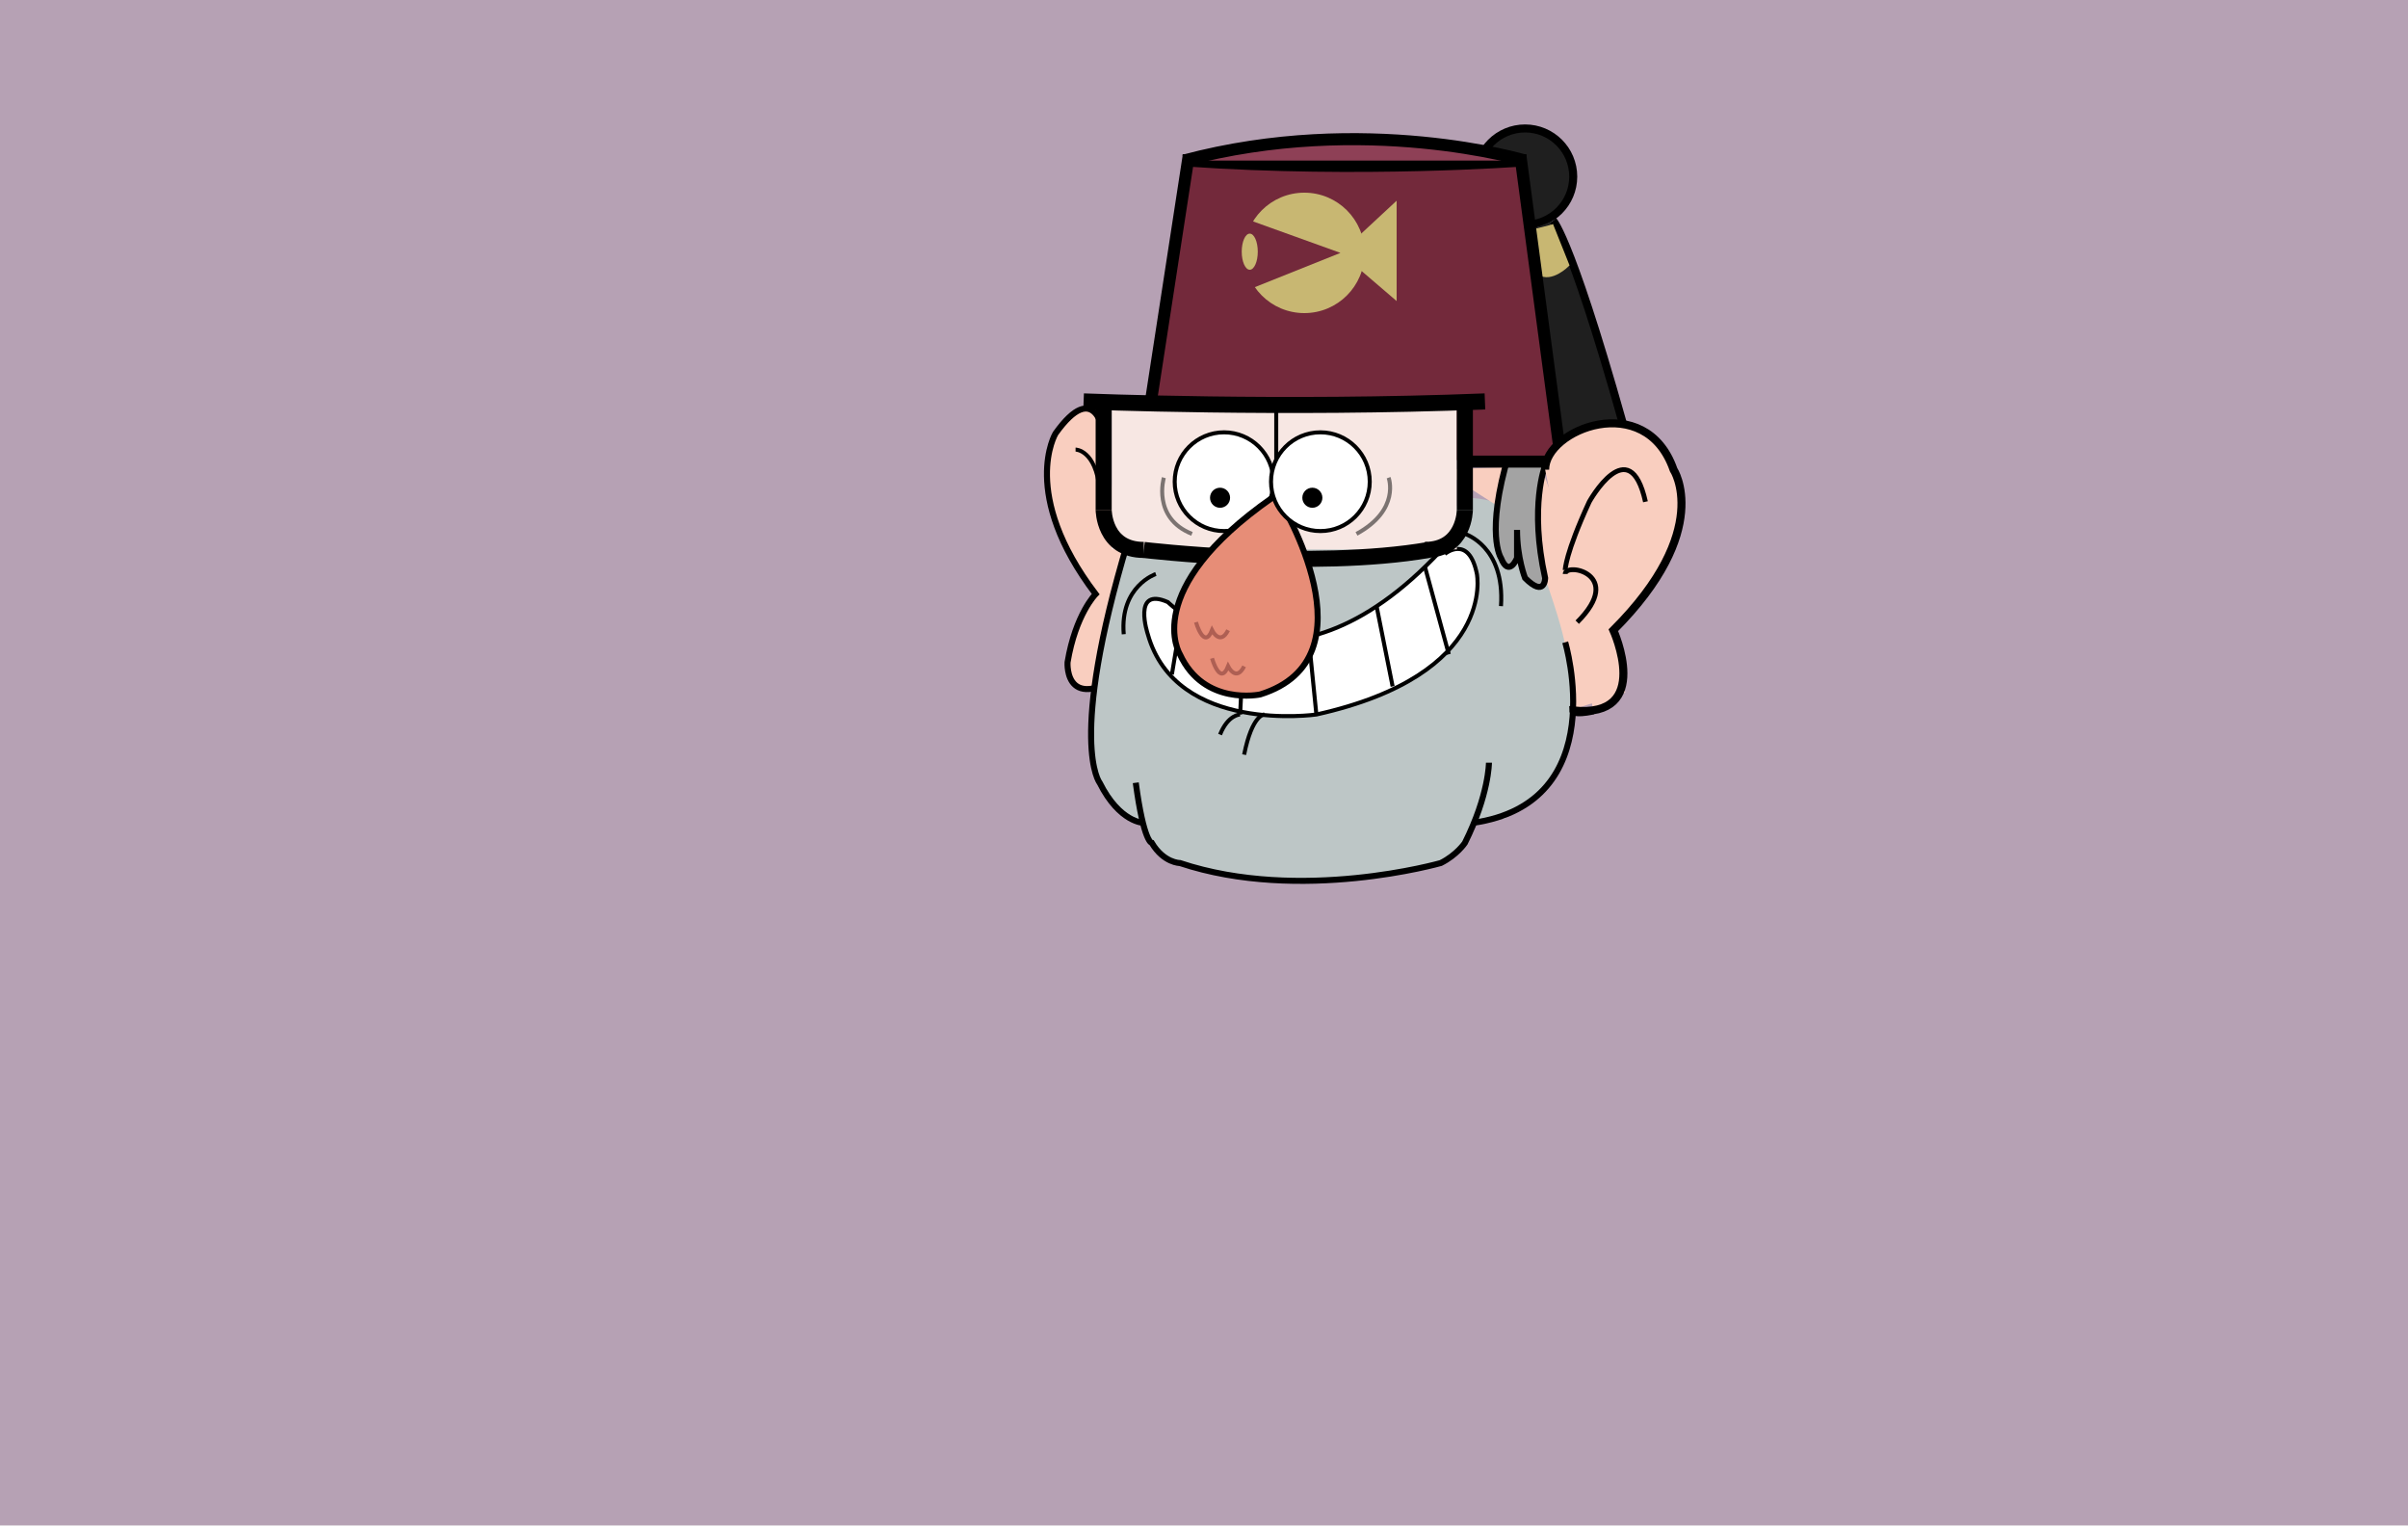
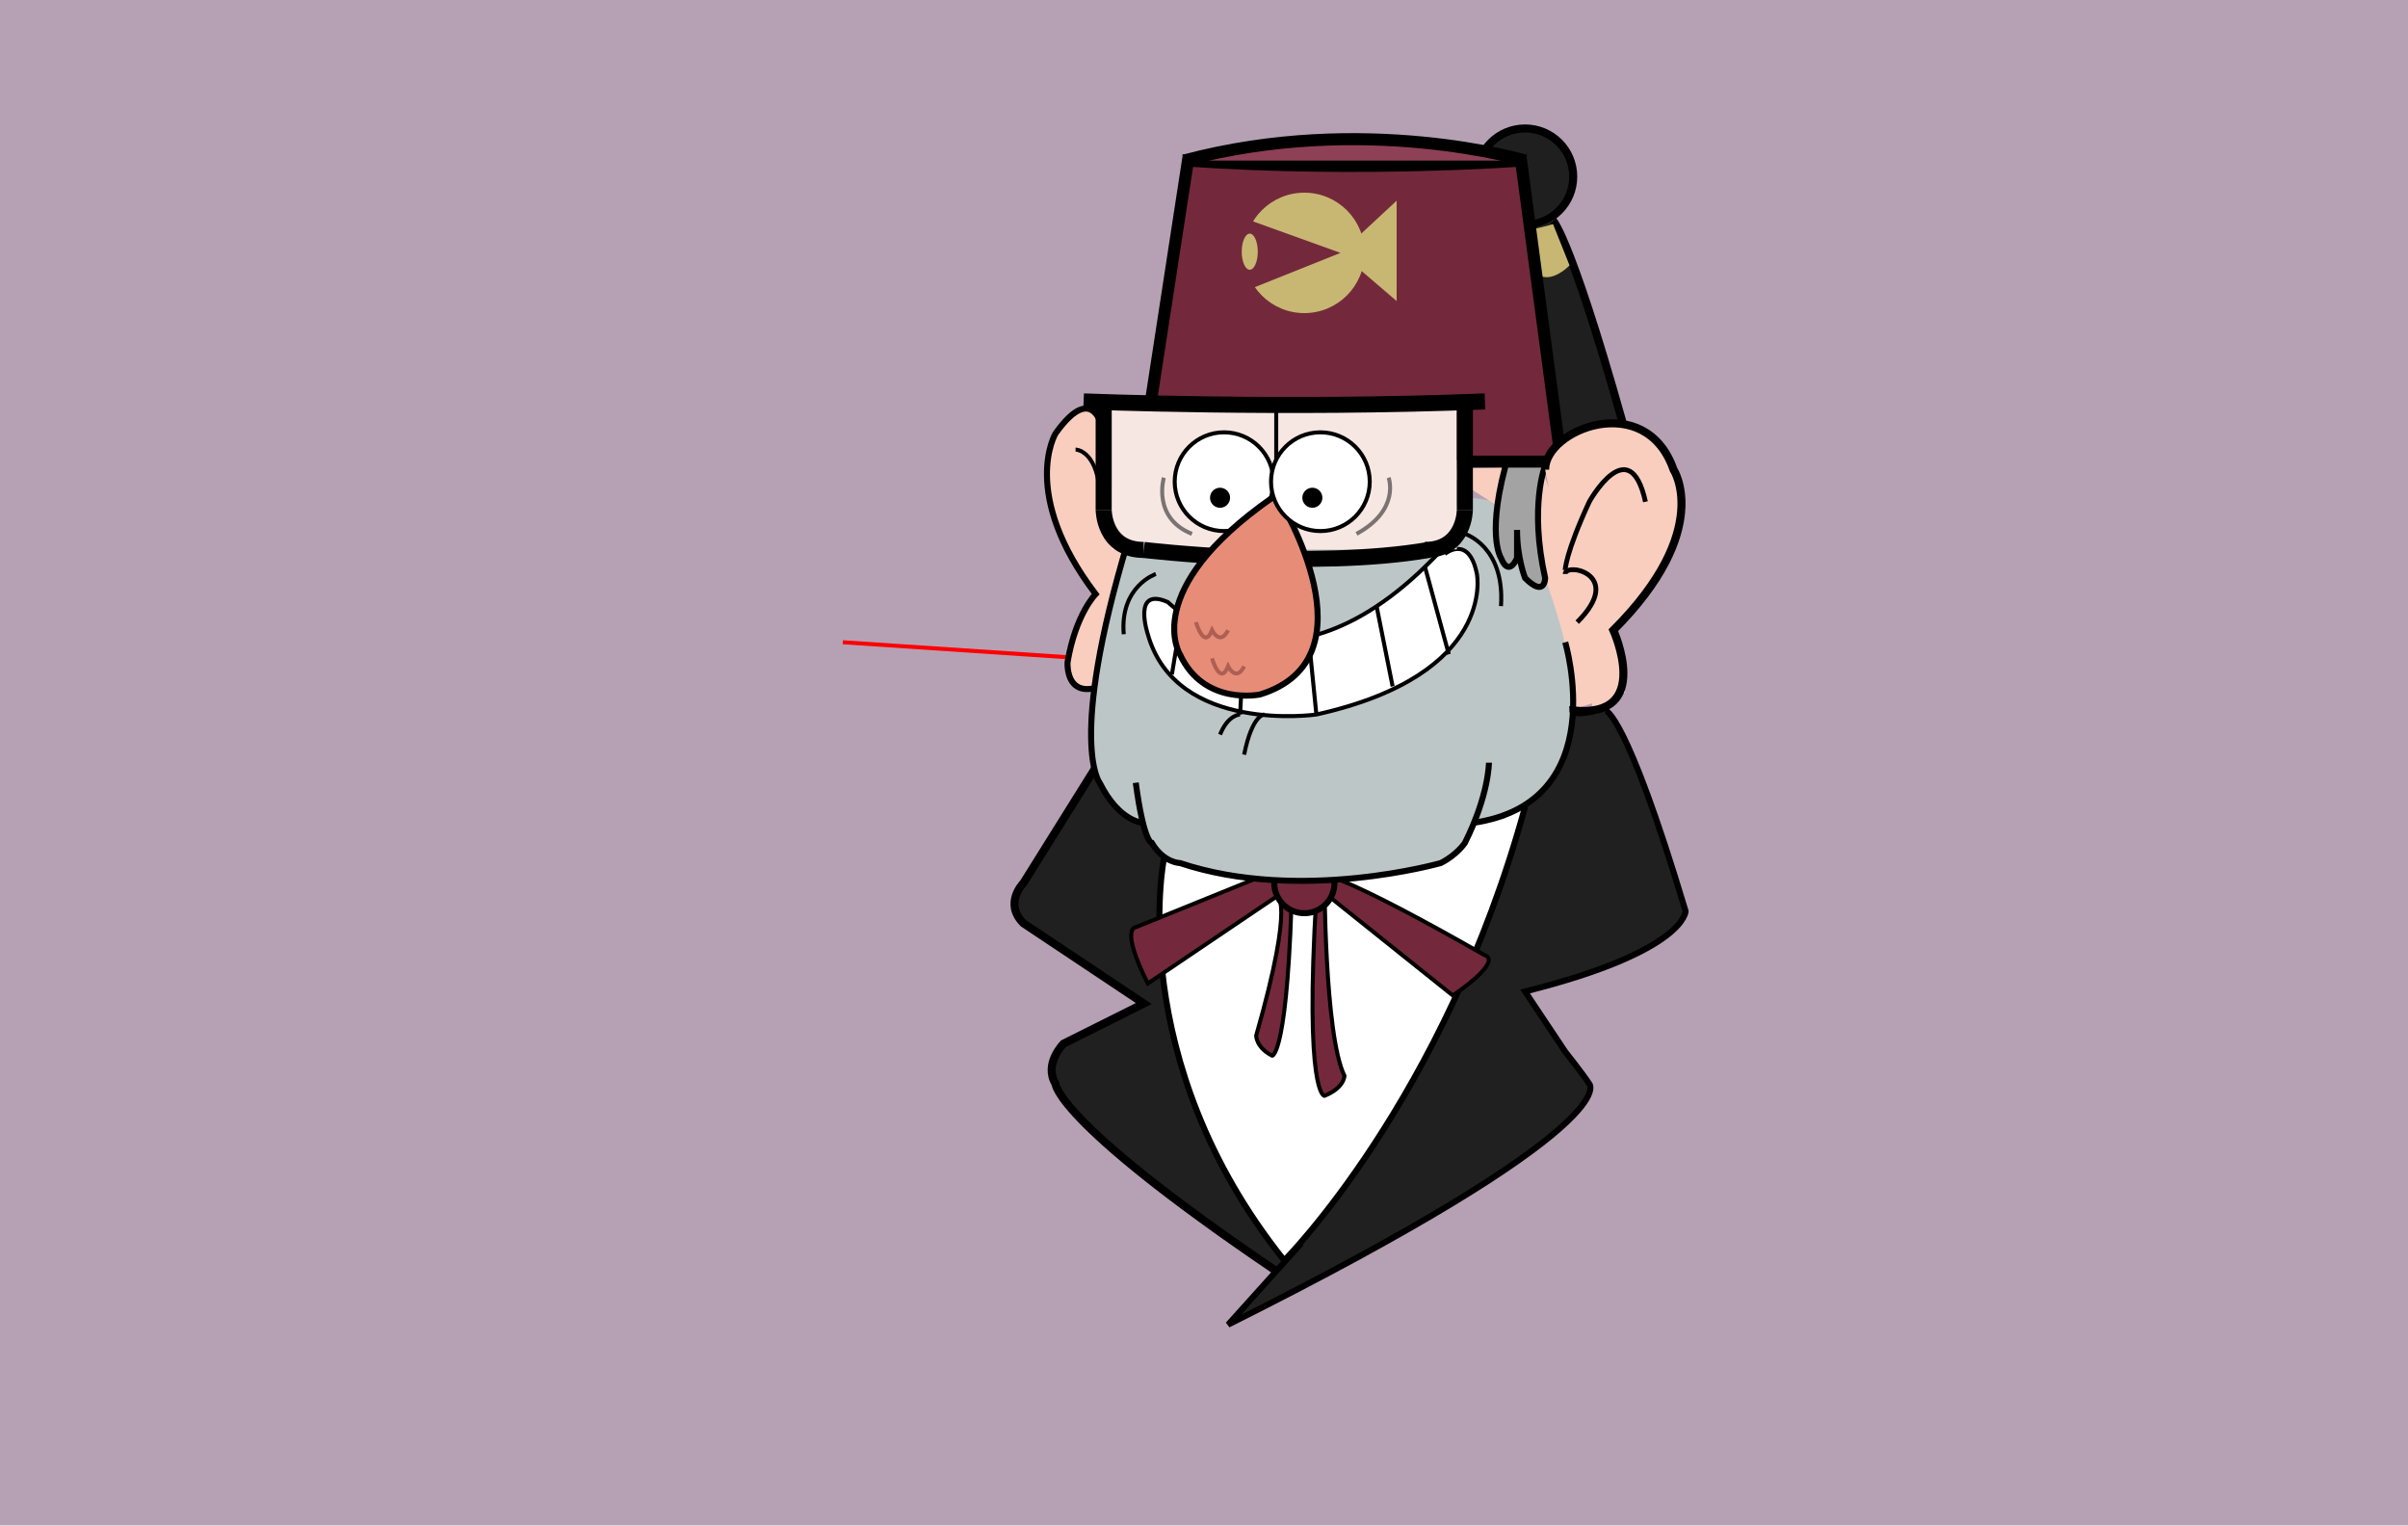
<svg xmlns="http://www.w3.org/2000/svg" height="400" viewBox="0 0 600 380" preserveAspectRatio="xMinYMin meet">
  <rect width="100%" height="100%" fill="#B6A1B4" />
+   <path d="M 210 160                 c 0 0, 0 0, 60 4                 " stroke="red" />
+   <path d="M 280 180                 c 0 0, 0 0, -25 40                 c 0 0, -5 5, 0 10                 c 0 0, 0 0, 30 20                 c 0 0, 0 0, -20 10                 c 0 0, -5 5, -2 10                 c 0 0, 0 10, 60 50                 c 0 0, 0 0, 40 -90                  " stroke="black" stroke-width="2" fill="#202020" />
+   <path d="M 400 177                 c 0 0, 5 0, 20 50                 c 0 0, 0 10, -40 20                 c 0 0, 0 0, 10 15                 c 0 0, 4 5, 6 8                 c 0 0, 10 10, -90 60                 c 0 0, 0 0, 18 -20                 c 0 0, 0 0, 0 -120                 " stroke="black" stroke-width="1.5" fill="#202020" />
+   <path d="M 290 214                 c 0 0, -10 50, 30 100                 c 0 0, 40 -40, 60 -113                 " stroke="black" stroke-width="1.5" fill="#fff" />
+   <path d="M 330 218                 c 0 0, 5 0, 40 20                 c 0 0, 5 1, -8 10                 c 0 0, 0 0, -50 -40                 " stroke="black" fill="#73293B" />
+   <path d="M 320 216                 c 0 0, 0 0, -37 15                 c 0 0, -4 0, 3 14                 c 0 0, 0 0, 40 -27                 " stroke="black" fill="#73293B" />
+   <path d="M 330 218                 c 0 0, 0 40, 5 50                 c 0 0, 0 3, -5 5                 c 0 0, -5 0, -2 -50                 c 0 0, 0 0, -10 0                 c 0 0, 5 0, -5 35                 c 0 0, 0 3, 4 5                 c 0 0, 4 0, 5 -45                 " stroke="black" fill="#73293B" />
+   <circle r="7.5" cx="325" cy="220" stroke="black" stroke-width="1.5" fill="#73293B" />
  <path d="M 385 119                 c 0 0, -10 0, 0 60                 c 0 0, 0 0, 20 -6.5                 " fill="#F9CEBF" />
  <path d="M 275 108                 c 0 0, -2 -14, -12 0                 c 0 0, -9 15, 10 40                 c 0 0, -5 5, -7 17                 c 0 0, -1 15, 18 0                 " stroke="black" stroke-width="1.5" fill="#F9CEBF" />
  <path d="M 268 112                 c 0 0, 5 0, 6 10                 " stroke="black" fill="none" />
  <path d="M 390 164                 c 0 0, 2 0, -5 -20                 c 0 0, 0 -20, -20 -20                 c 0 0, 0 0, -80 80                 c 0 0, 0 0, 90 0                 " fill="#BDC6C6" />
  <path d="M 384 116                 c 0 0, 0 0, 0 17                 c 0 0, 0 0, -25 -16                 " fill="#F9CEBF" />
  <path d="M 390 160                 c 0 0, 12 40, -23 45                 " stroke="black" stroke-width="1.5" fill="#BDC6C6" />
  <path d="M 285 205                 c 0 0, -6 0, -11 -10                 c 0 0, -8 -10, 7 -60                 c 0 0, 0 0, 80 0                 " stroke="black" stroke-width="1.5" fill="#BDC6C6" />
  <path d="M 371 190                 c 0 0, 0 8, -6 20                 c 0 0, -2 3, -6 5                 c 0 0, -35 10, -65 0                 c 0 0, -4 0, -7 -5                 c 0 0, -2 0, -4 -15                 " stroke="black" stroke-width="1.5" fill="#BDC6C6" />
  <path d="M 360 138                 c 0 0, 6 -5, 8 5                 c 0 0, 5 25, -40 35                 c 0 0, -35 5, -42 -20                 c 0 0, -4 -12, 5 -8                 c 0 0, 30 30, 70 -15                 " stroke="black" fill="white" />
  <path d="M 343 151                 c 0 0, 0 0, 4 20                 " stroke="black" fill="none" />
  <path d="M 326 158                 c 0 0, 0 0, 2 20                 " stroke="black" fill="none" />
  <path d="M 310 158                 c 0 0, 0 0, -1 20                 " stroke="black" fill="none" />
  <path d="M 295 150                 c 0 0, 0 0, -3 18                 " stroke="black" fill="none" />
  <path d="M 355 141                 c 0 0, 0 0, 6 22                 " stroke="black" fill="none" />
  <path d="M 288 143                 c 0 0, -9 3, -8 15                 " stroke="black" fill="none" />
  <path d="M 365 133                 c 0 0, 10 3, 9 18                 " stroke="black" fill="none" />
  <path d="M 315 178                 c 0 0, -3 0, -5 10                 " stroke="black" fill="none" />
  <path d="M 309 178                 c 0 0, -3 0, -5 5                 " stroke="black" fill="none" />
  <path d="M 385 116                 c 0 0, -4 10, 0 28                 c 0 0 , 0 5, -5 0                 c 0 0, -2 -5, -2 -12                 c 0 0, 0 0, 0 7                 c 0 0, -2 5, -4 0                 c 0 0 , -4 -6, 2 -26                 " stroke="black" stroke-width="1.5" fill="#A3A3A3" />
  <circle r="12" cx="380" cy="44" stroke="black" stroke-width="2" fill="#1F1F1F" />
  <path d="M 387 55                 c 0 0, 5 5, 20 60                 c 0 0, 0 0, -20 0                 c 0 0, 0 0, -10 -56                 " stroke="black" stroke-width="2" fill="#1F1F1F" />
  <path d="M 386.5 56                         c 0 0, 0 0, 4 10                         c 0 0, -4 4, -7 2                         c 0 0, 0 0, -5 -10                         " stroke="#C8B772" fill="#C8B772" />
  <path d="M 366 115                 l 23 0                 l -10 -75                 c 0 0, -40 3, -83 0                 l  -10 65         " stroke="black" stroke-width="3" fill="#73293B" />
  <path d="M 380 40                 c 0 0, -40 -12, -85 0         " stroke="black" stroke-width="3" fill="#8E4056" />
  <circle r="15" cx="325" cy="63" fill="#C8B772" />
  <path d="M 309 54                 c 0 0, 0 0, 0 19                 c 0 0, 0 0, 25 -10         " fill="#73293B" />
  <path d="M 348 50                 c 0 0, 0 0, 0 25                 c 0 0, 0 0, -14 -12         " fill="#C8B772" />
  <ellipse rx="2" ry="4.5" cx="51.9%" cy="16.5%" fill="#C8B772" />
  <rect width="86px" height="9.7%" x="277px" y="100px" fill="#F7E7E3" />
  <path d="M 270 100                 c 0 0, 50 2, 100 0         " stroke="black" stroke-width="4" fill="none" />
  <path d="M 275 100                 c 0 0, 0 0, 0 27         " stroke="black" stroke-width="4" fill="none" />
  <path d="M 275 127                 c 0 0, 0 10, 10 10         " stroke="black" stroke-width="4" fill="none" />
  <path d="M 285 137                 c 0 0, 42 5, 71 0         " stroke="black" stroke-width="4" fill="none" />
  <path d="M 365 100                 c 0 0, 0 0, 0 27         " stroke="black" stroke-width="4" fill="none" />
  <path d="M 365 127                 c 0 0, 0 10, -10 10         " stroke="black" stroke-width="4" fill="none" />
  <path d="M 318 100                 c 0 0, 0 0, 0 38         " stroke="black" fill="none" />
  <circle r="12.3" cx="305" cy="120" stroke="black" fill="white" />
  <path d="M 319 125                 c 0 0 , 24 39, -5 48                 c 0 0, -14 3, -20 -10                 c 0 0 , -10 -16, 23 -39         " stroke="black" stroke-width="1.5" fill="#E78D77" />
  <path d="M 298 155                 c 0 0, 2 7, 4 2                 c 0 0, 2 4, 4 0         " stroke="#763230" stroke-opacity="0.5" fill="none" />
  <path d="M 302 164                 c 0 0, 2 7, 4 2                 c 0 0, 2 4, 4 0         " stroke="#763230" stroke-opacity="0.5" fill="none" />
  <circle r="12.3" cx="329" cy="120" stroke="black" fill="white" />
  <circle r="2" cx="327" cy="124" stroke="black" fill="black" />
  <circle r="2" cx="304" cy="124" stroke="black" fill="black" />
  <path d="M 290 119                 c 0 0, -3 10, 7 14         " stroke="black" stroke-opacity="0.5" fill="none" />
  <path d="M 346 119                 c 0 0, 3 8, -8 14         " stroke="black" stroke-opacity="0.5" fill="none" />
  <path d="M 385 117                 c 0 -10, 25 -20, 32 0                 c 0 0, 10 15, -15 40                 c 0 0, 10 22, -10 20                 c 0 0, 0 1, 5 -0                 " stroke="black" stroke-width="2" fill="#F9CEBF" />
  <path d="M 390 143                 c 0 -3, 15 0, 3 12                 " stroke="black" stroke-width="1.2" fill="none" />
  <path d="M 390 142                 c 0 0, 0 -4, 6 -17                 c 0 0, 10 -18, 14 0                 " stroke="black" stroke-width="1.2" fill="none" />
</svg>
